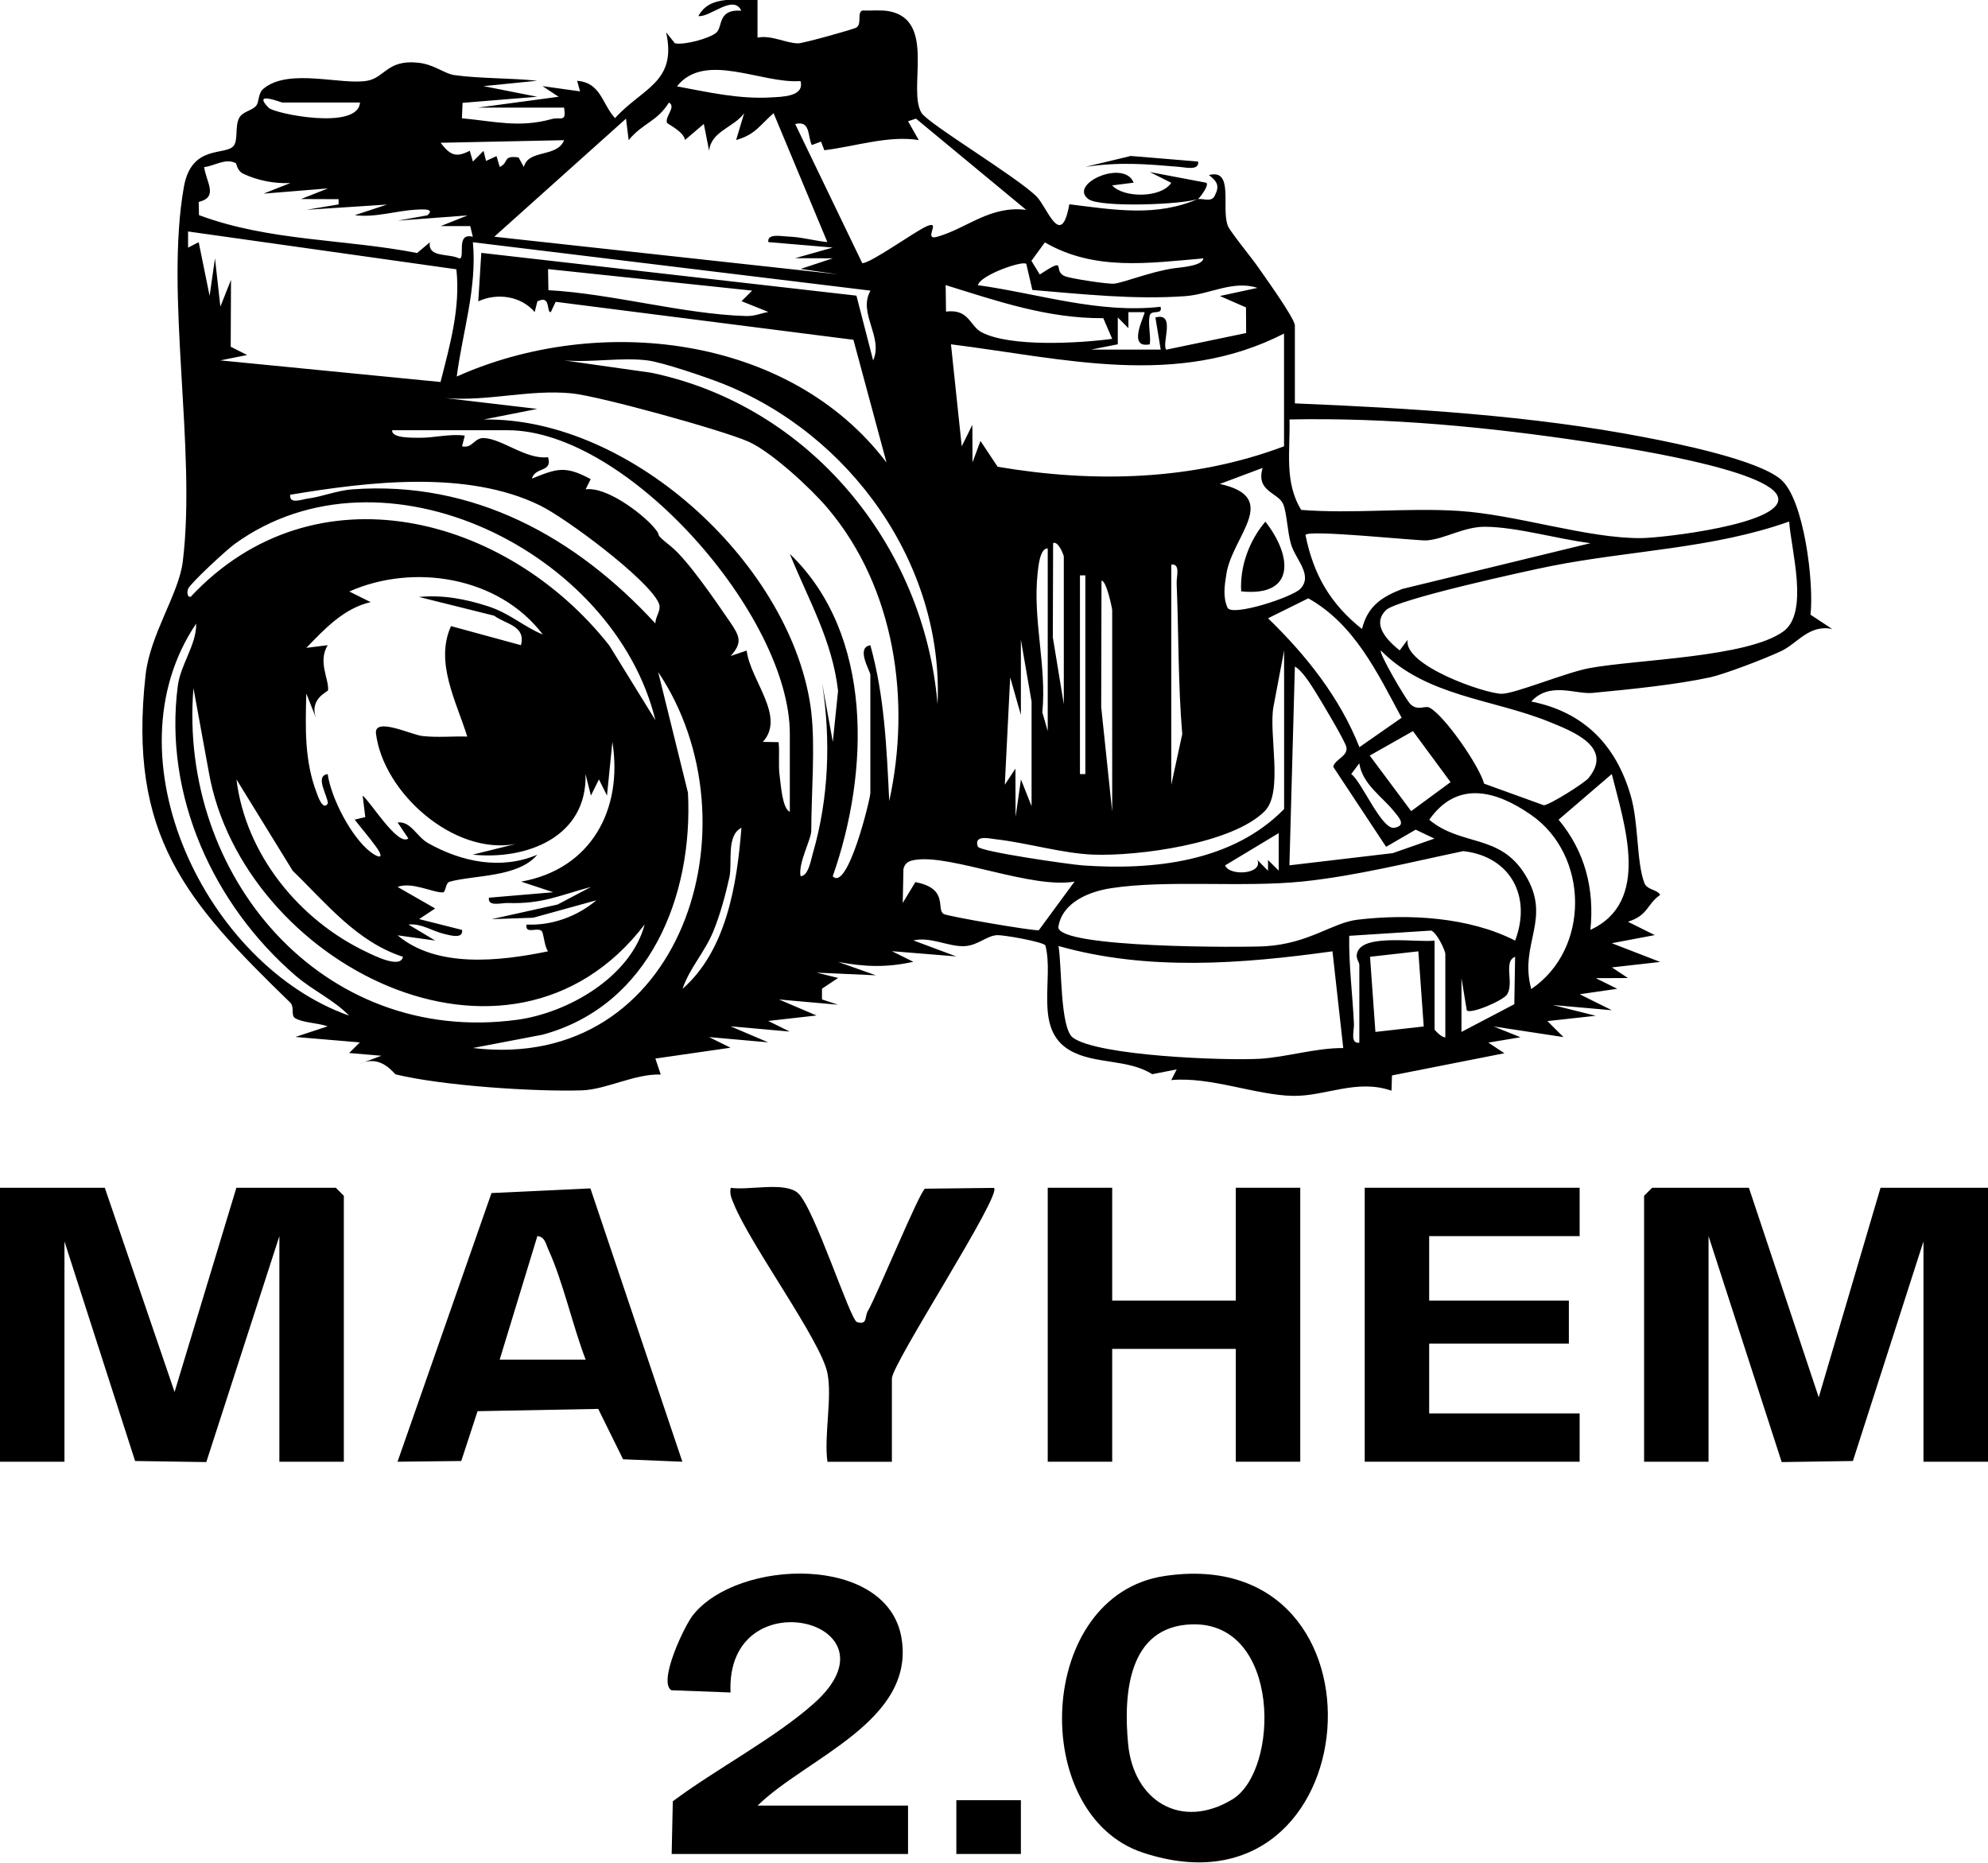
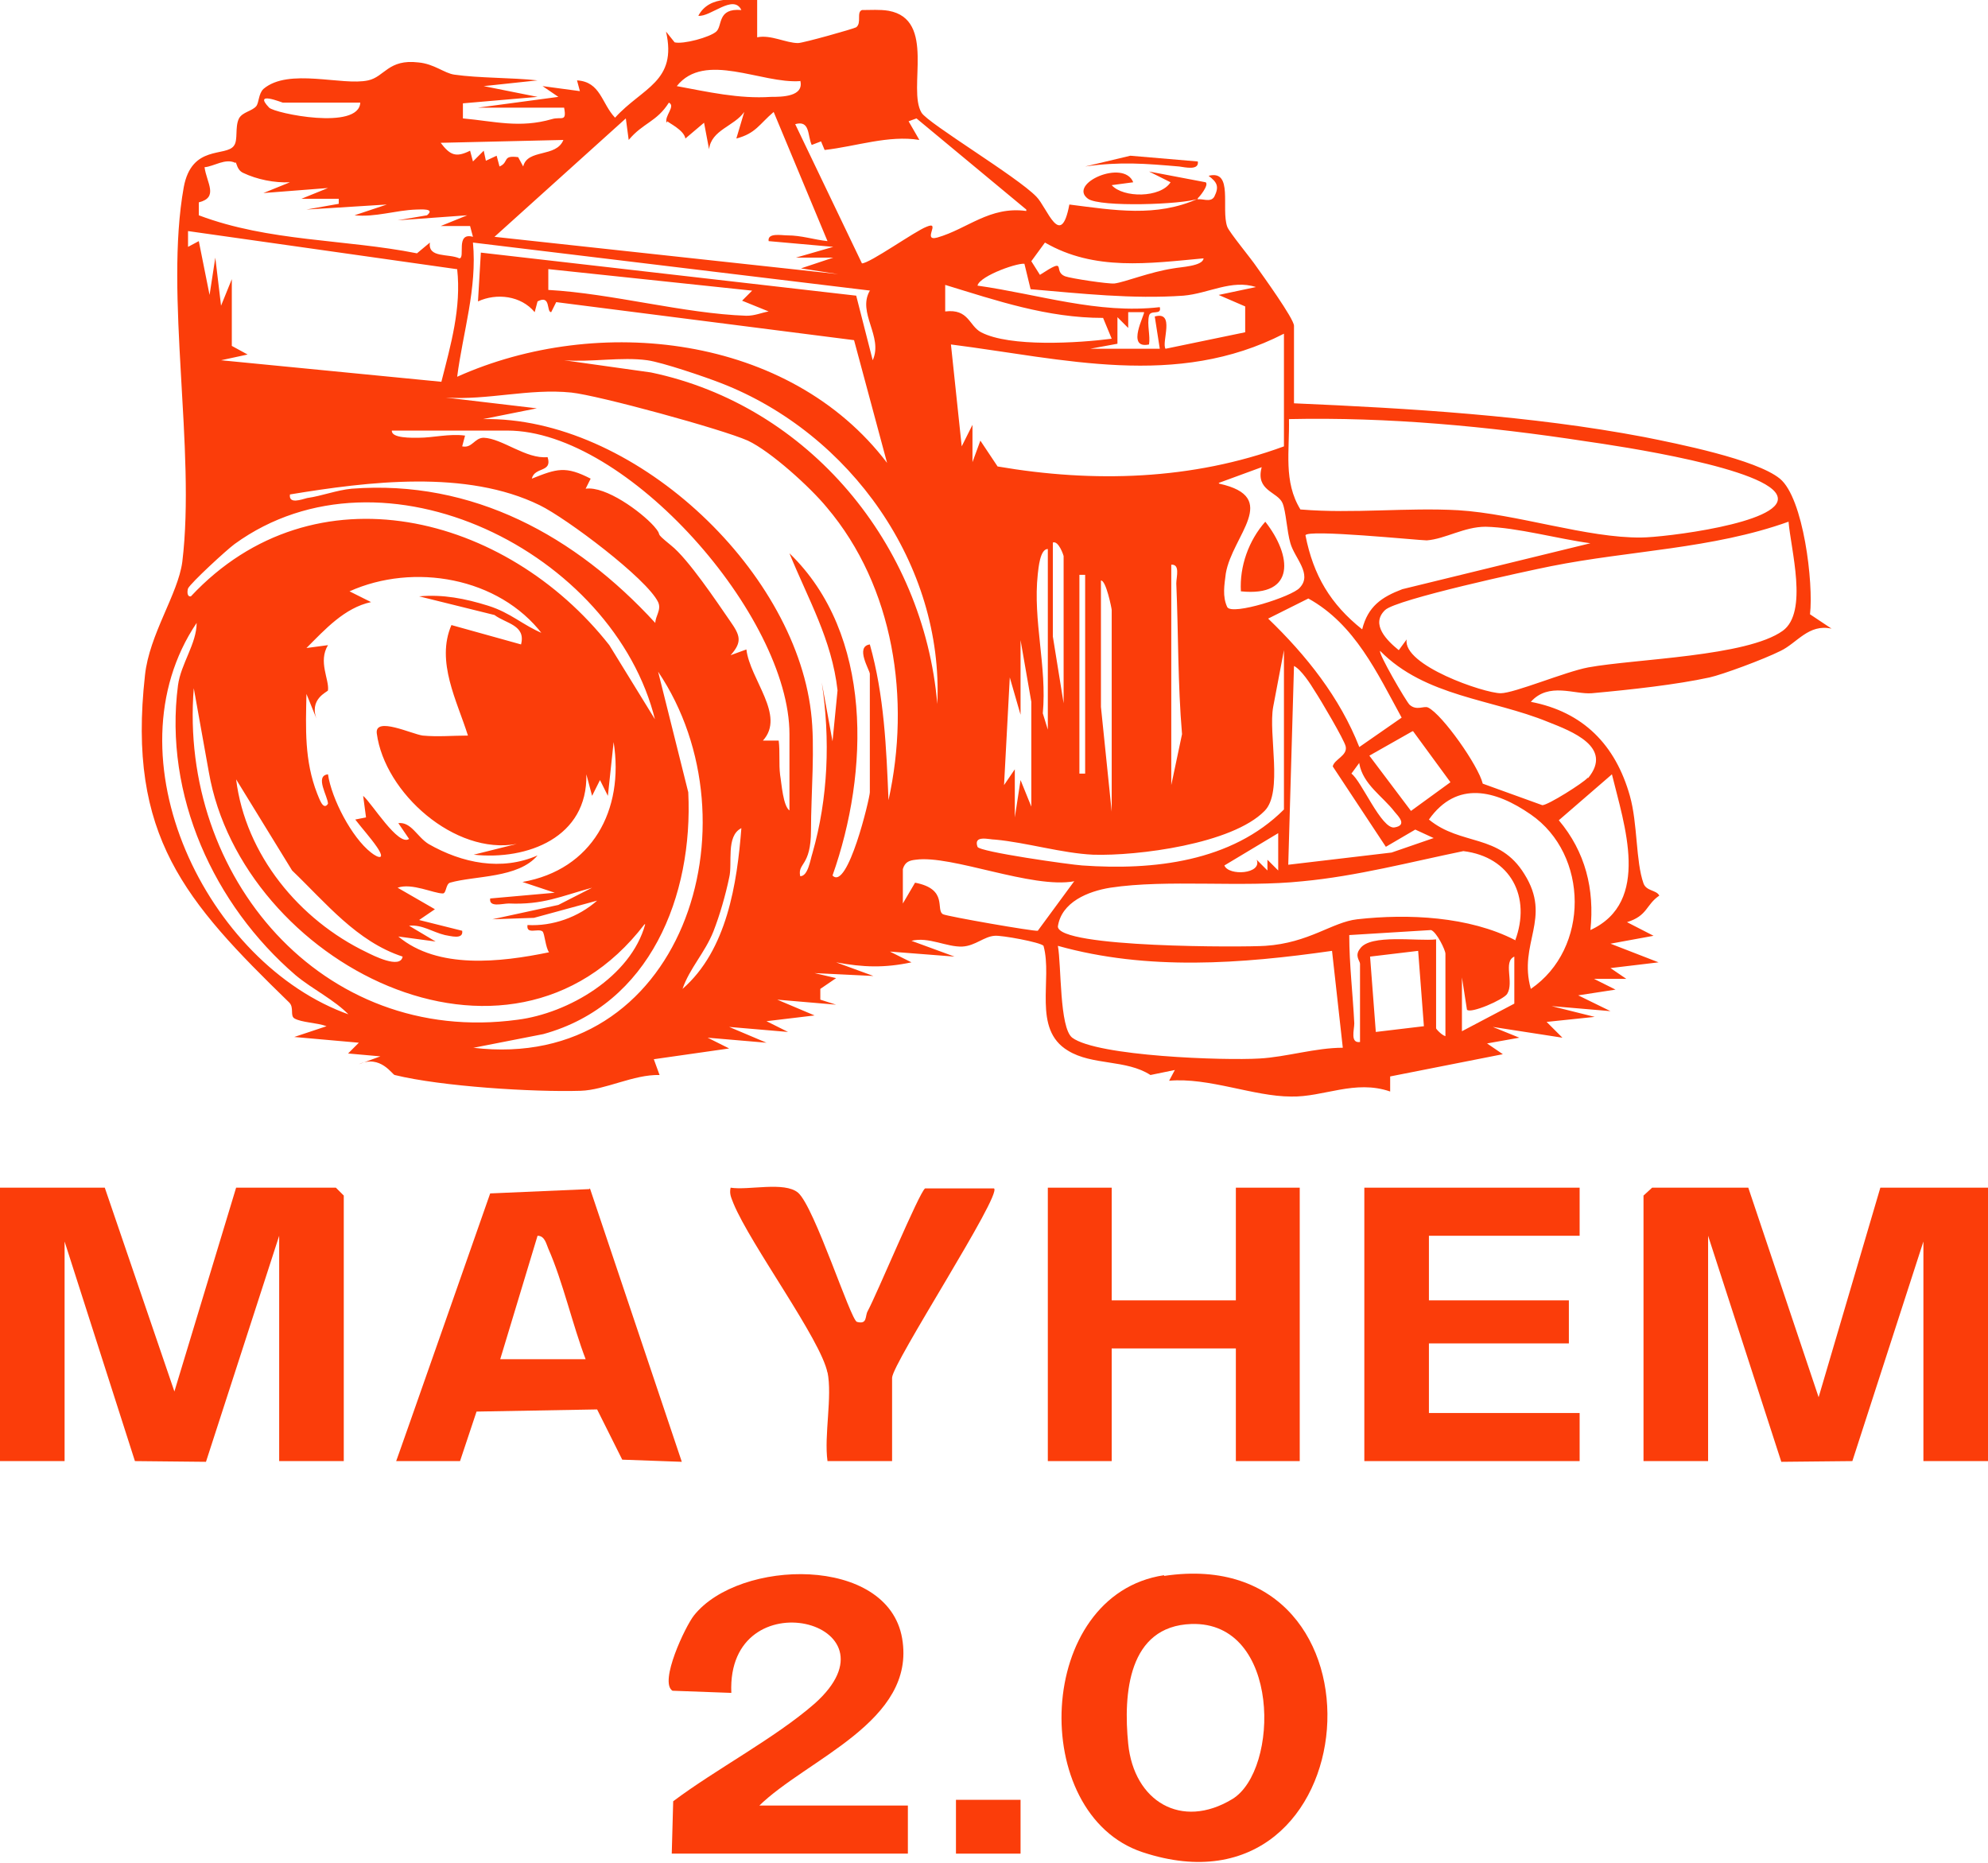
- <svg xmlns="http://www.w3.org/2000/svg" id="Layer_2" data-name="Layer 2" viewBox="0 0 276.95 259.47">
-   <g id="Layer_1-2" data-name="Layer 1">
-     <path d="M166.92,27.76c.46-.2,1.81.49,2.28-.44.73-1.39.42-2.01-.78-2.93,3.54-.94,1.66,4.62,2.64,7.09.32.79,3.27,4.4,4.13,5.63.69,1,5.2,7.24,5.2,8.24v10.85c16.05.67,32.98,1.67,48.79,4.73,4.52.87,15.57,3.1,18.87,5.83s4.68,14.6,4.17,18.88l3.02,1.99c-3.21-.66-4.82,1.99-7.06,3.06-2.44,1.16-8.1,3.28-9.91,3.67-4.65,1.01-10.92,1.66-16.42,2.18-2.35.22-5.98-1.62-8.52,1.2,7.28,1.45,11.78,6.02,13.84,13.09,1.14,3.91.79,9.14,1.89,12.15.38,1.05,1.8.91,2.22,1.7-1.9,1.33-1.62,2.82-4.49,3.74l3.74,1.86-5.99,1.13,6.74,2.61-6.73.76,2.24,1.48-4.48.02,2.99,1.48-5.23.76,4.48,2.23-8.23-.73,5.98,1.5-6.73.74,2.24,2.23-9.72-1.48,3.73,1.5-4.48.75,2.24,1.48-15.66,3.09-.07,2.13c-4.83-1.69-9.2.79-13.71.72-5.18-.09-11.51-2.71-16.97-2.2l.76-1.49-3.41.67c-3.42-2.18-8.1-1.33-11.52-3.35-5.04-2.98-2.13-9.92-3.37-14.6-.36-.5-5.87-1.48-6.76-1.42-1.46.1-2.66,1.45-4.53,1.53-2.2.1-4.69-1.35-7.1-.8l5.98,2.23-8.97-.73,2.99,1.48c-3.75.82-6.72.72-10.47.02l5.24,1.86-8.24-.37,2.99.74-2.25,1.5v1.49s2.24.74,2.24.74l-8.23-.73,5.23,2.23-6.73.76,2.99,1.48-8.23-.73,5.23,2.23-8.23-.73,2.99,1.48-10.47,1.51.75,2.23c-3.55-.15-7.61,2.09-10.97,2.2-6.62.21-19.44-.64-25.94-2.22-.28-.07-2-2.85-5.01-1.48l3-1.12-4.49-.38,1.49-1.48-8.97-.76,4.48-1.48c-1.31-.48-3.45-.48-4.53-1.14-.64-.39-.03-1.54-.7-2.19-14.5-14.07-22.62-23.25-20.13-45.62.63-5.68,4.62-11.26,5.18-15.78,1.93-15.62-2.52-37.22.16-52.24,1.08-6.04,5.93-4.24,6.97-5.76.58-.84.14-2.65.71-3.79.47-.95,1.76-1.01,2.38-1.73.43-.49.26-1.73.99-2.35,3.55-3.02,11.01-.44,14.59-1.16,2.35-.47,2.76-2.96,7.01-2.49,2.23.24,3.63,1.52,5.01,1.72,3.5.5,7.94.4,11.56.79l-7.48.75,7.48,1.48-10.4.85-.09,2.15c4.5.41,7.96,1.37,12.5.11,1.28-.35,2.08.55,1.73-1.6h-11.98l11.22-1.51-2.24-1.48,5.23.73-.41-1.47c3.32.25,3.45,3.2,5.28,5.2,3.82-4.23,8.66-4.96,7.12-11.96l1.22,1.53c1.25.29,4.86-.67,5.78-1.49s.13-3.29,3.47-3.05c-1.1-2.35-4.34.96-5.98.75,1.59-2.99,5.43-2.18,8.24-2.24v5.24c1.93-.39,3.97.79,5.67.8.68,0,7.78-1.97,8.12-2.21.8-.56.02-2.14.85-2.37,1.2.06,2.46-.11,3.65.1,6.67,1.2,2.57,10.88,4.55,14.16.91,1.51,13.27,8.9,16.04,11.66,1.47,1.47,3.41,7.49,4.56,1.08,6.3.78,12.15,1.79,17.95-.76-2.08.82-13.63,1.24-15.28.05-2.9-2.1,4.98-5.64,6.29-2.3l-2.99.38c1.57,1.76,6.8,1.8,8.23-.36l-2.99-1.5,7.87,1.49c.47.37-1.02,2.2-1.13,2.25ZM111.53,11.29c-5.39.43-13.32-4.19-17.22.74,4.3.81,8.7,1.81,13.13,1.54,1.48-.09,4.66-.09,4.08-2.27ZM50.15,14.28h-10.85c-.14,0-4.25-1.67-1.87.74.81.82,12.48,3.19,12.72-.74ZM92.93,17.13c-.37-.85,1.34-2.26.26-2.84-1.69,2.7-3.61,2.81-5.61,5.23l-.37-2.99-18.35,16.45,47.9,5.24-5.23-.75,4.48-1.48-5.23-.02,5.23-1.48-8.97-.76c-.2-1.24,1.82-.81,2.64-.78,2,.07,3.65.58,5.58.78l-7.49-17.96c-1.98,1.73-2.53,2.97-5.22,3.74l1.12-3.74c-1.43,2-4.61,2.49-4.88,5.24l-.74-3.74-2.62,2.23c-.17-1.16-2.43-2.22-2.5-2.38ZM142.96,29.24l-15.35-12.71-1.11.36,1.49,2.62c-4.28-.66-8.77.88-13.15,1.42l-.46-1.2-1.29.48c-.6-1.28-.16-3.47-2.31-2.93l9.34,19.38c1.11.08,7.38-4.46,9.01-5.15,2.11-.9-.67,2.09,1.47,1.47,4.18-1.21,7.33-4.37,12.37-3.74ZM78.59,19.53l-17.21.36c1.28,1.67,2.1,2.15,4.06,1.11l.44,1.51,1.48-1.49.35,1.4,1.46-.67.45,1.51c1.38-.65.31-1.62,2.62-1.33l.74,1.34c.6-2.52,4.6-1.25,5.61-3.74ZM32.77,22.7c-1.37-.7-2.96.45-4.33.58.31,2.17,2.03,4.16-.76,4.86l.04,1.83c9.76,3.65,20.27,3.31,30.39,5.28l1.77-1.49c-.29,2.19,2.59,1.5,4.12,2.25.89,0-.59-3.67,1.87-3.02l-.36-1.49h-4.11s3.74-1.49,3.74-1.49l-9.72.73,4.11-.74c1.21-1.02-.91-.82-1.52-.79-2.89.15-5.65,1.13-8.58.77l4.48-1.48-11.22.73,4.48-.75v-.73s-5.23-.02-5.23-.02l3.74-1.48-8.97.73,3.74-1.48c-2.21.11-4.56-.35-6.55-1.29-.92-.44-.92-1.44-1.09-1.53ZM63.58,37.52l-37.38-5.27v2.25s1.48-.76,1.48-.76l1.52,7.48.75-5.23.75,6.73,1.48-3.73-.04,9.32,2.29,1.15-3.74.75,30.68,3.01c1.31-5.14,2.79-10.31,2.21-15.69ZM121.26,40.49l-55.38-6.74c.59,6.4-1.44,12.45-2.25,18.71,19.6-8.79,46.31-5.92,59.87,11.98l-4.61-17.1-41.48-5.29-.68,1.44c-.66.08.08-2.49-1.87-1.5l-.37,1.49c-1.93-2.27-5.27-2.7-7.86-1.5l.42-6.75,52.26,5.96,2.33,9.03c1.46-3.29-2.17-6.59-.37-9.73ZM167.66,36c-7.61.65-15.17,1.79-22.1-2.23l-1.87,2.57,1.16,1.9c4.04-2.63,1.67-.52,3.5.24.81.34,6.1,1.14,6.88,1.04,1.48-.19,4.95-1.63,8.22-2.13.97-.15,4.06-.3,4.2-1.4ZM142.95,36.75c-.61-.44-6.37,1.58-6.72,2.98,8.47,1.18,16.82,3.99,25.45,3.01.32,1.23-1.3.34-1.51,1.22-.28,1.17.18,2.75.01,4.01-3.32.68-.53-4.33-.74-4.48h-2.24s0,2.23,0,2.23l-1.48-1.49v3.74s-3.75.74-3.75.74h9.73s-.74-4.48-.74-4.48c2.89-.77.85,3.57,1.5,4.49l11.14-2.32-.02-3.57-3.64-1.59,5.23-1.13c-3.38-1.11-6.65.91-10.07,1.15-7.08.51-14.26-.28-21.28-.86l-.85-3.65ZM104.79,40.49l-28.44-3,.05,2.94c8.84.48,18.81,3.34,27.5,3.6,1.23.04,2.01-.36,3.14-.57l-3.74-1.5,1.49-1.48ZM154.94,47.21l-1.24-2.88c-7.8.05-14.79-2.39-21.96-4.61l.05,3.69c3.23-.4,3.28,2,4.97,2.89,4.01,2.09,13.65,1.52,18.18.91ZM178.89,46.47c-14.97,7.66-30.68,3.47-46.41,1.5l1.5,14.21,1.48-2.99.02,5.23,1.11-2.99,2.39,3.6c13.37,2.27,27.15,1.95,39.9-2.85v-15.72ZM90.19,50.21c-3.59-.45-7.92.33-11.6,0l12.13,1.72c22.01,4.58,38.02,23.97,39.89,46.19.89-19.44-12.14-37.7-30.12-44.74-2.26-.88-8.17-2.9-10.3-3.17ZM113.02,99.24c.57,4.76,0,11.44,0,16.47,0,1.27-1.86,4.54-1.49,6.36,1.08.01,1.45-2.29,1.7-3.15,2.24-7.72,2.53-15.86,1.29-23.79l1.5,8.23.73-7.1c-.8-7.06-4.14-12.7-6.72-19.09,11.73,11.26,11.07,30.47,5.98,44.91,2.06,2.23,5.24-10.77,5.24-11.6v-16.47c0-.5-2.08-3.79,0-4.11,1.98,7.12,2.27,14.37,2.63,21.71,3.06-13.96.82-29.7-8.59-40.82-2.32-2.75-7.83-7.84-11.02-9.26-3.55-1.58-20.78-6.35-24.64-6.73-5.92-.57-11.59,1.14-17.5.67l12.72,1.5-7.48,1.48c20.69-.37,43.26,20.6,45.66,40.8ZM181.26,71.04c7.27.57,14.68-.32,21.95.14,8.08.51,17.97,3.87,25.47,3.79,2.96-.03,19.69-1.96,19.04-5.59-.71-3.98-22.54-7.19-26.66-7.82-13.66-2.06-27.61-3.4-41.42-3.12.12,4.39-.76,8.68,1.63,12.6ZM110.03,113.08v-10.85c0-16.44-22.61-42.29-39.3-42.29h-16.09c-.13,1.14,2.86,1.03,3.65,1.05,2.11.05,4.29-.59,6.46-.3l-.38,1.49c1.45.34,1.69-1.21,3.04-1.15,2.57.11,5.88,3.03,8.94,2.67.65,2.17-1.8,1.3-2.25,2.98,3.53-1.43,4.65-1.82,8.19.07l-.71,1.43c2.82-.42,7.69,3.21,9.46,5.23,1.5,1.7-.35.49,2.41,2.7,2.38,1.91,6.41,7.87,8.22,10.5,1.4,2.04,1.8,2.92.12,4.78l2.23-.75c.51,4.17,5.47,9.16,2.26,12.72l2.19.04c.16,1.58-.07,3.15.15,4.74.16,1.14.36,4.53,1.41,4.96ZM169.92,67.42c8.61,1.89,1.76,7.25.93,12.54-.25,1.58-.52,3.21.17,4.73.71,1.23,9.05-1.5,10.14-2.66,1.79-1.91-.67-4.07-1.3-6.19-.52-1.73-.58-4.42-1.11-5.63-.7-1.61-3.84-1.72-2.85-5.02l-5.98,2.24ZM91.31,86.89c-.05-1.06.95-1.86.42-2.96-1.6-3.33-12.84-11.72-16.5-13.51-10.16-4.98-23.91-3.31-34.8-1.49-.17,1.37,1.6.65,2.41.54,2.07-.27,4.1-1.13,6.21-1.29,16.93-1.26,31.18,6.64,42.27,18.7ZM91.31,100.36c-5.69-23.44-37.92-39.56-58.62-24.57-1.1.79-6.12,5.42-6.48,6.24-.15.33-.19,1.23.36,1.11,17.23-18.43,44.02-11.37,58.32,6.8l6.42,10.41ZM249.25,72.66c-10.55,3.77-22.12,4.02-33.1,6.19-3.48.69-21.49,4.64-23.05,6.14-2.11,2.04.28,4.33,1.89,5.63l1.11-1.49c-.64,3.57,10.79,7.52,13.1,7.53,1.85,0,8.96-2.97,12.2-3.57,6.62-1.23,22.06-1.47,27.06-5.13,3.6-2.63,1.05-11.39.79-15.3ZM221.55,75.67c-4.5-.55-10.18-2.24-14.62-2.28-2.99-.03-5.61,1.7-8.18,1.9-1.15.09-16.81-1.58-16.88-.74,1.13,5.57,3.46,9.56,7.87,13.09.77-3.15,2.71-4.47,5.63-5.59l26.18-6.37ZM148.2,98.11v-20.58c0-.12-.73-2.19-1.49-1.87l-.04,13.13,1.53,9.32ZM145.96,101.86v-25.45c-1.11-.06-1.32,2.68-1.41,3.46-.7,6.49,1.28,12.86.66,19.38l.75,2.61ZM163.17,78.65v30.69l1.53-7.07c-.59-6.99-.49-14-.78-21-.04-.92.57-2.78-.75-2.61ZM75.6,88.38c-6.08-8.02-17.95-9.96-26.94-5.97l2.98,1.48c-3.73.85-6.44,3.75-8.96,6.37l2.97-.37c-1.41,2.31.21,4.76.05,6.27-.03.25-2.85,1.24-1.55,4.2l-1.48-3.74c-.12,4.78-.28,9.34,1.46,13.88.16.43.85,2.5,1.54,1.45.06-.96-1.91-3.87-.02-4.1.49,3.39,3.3,8.8,5.98,10.86,1.01.77,2.1,1.13.75-.75-.92-1.28-2-2.52-2.97-3.77l1.48-.35-.37-3c1.19.98,4.91,7.11,6.37,5.98l-1.5-2.23c1.85-.21,2.61,1.94,4.24,2.87,4.69,2.65,10.2,3.76,15.22,1.62-2.68,3.19-8.74,2.81-12.2,3.76-.63.17-.51,1.47-.95,1.49-1.34.07-4.32-1.53-6.31-.76l5.23,3-2.23,1.48,5.98,1.51c.19,1.32-1.7.74-2.44.57-1.68-.38-3.2-1.51-5.03-1.32l3.73,2.23-5.24-.73c5.46,4.6,14.18,3.63,20.96,2.23-.54-.71-.59-2.58-.91-2.85-.63-.54-2.33.53-2.08-.88,3.49.17,7.05-1.12,9.72-3.38l-8.8,2.43-5.79.2,9.19-2.04,4.65-2.45c-4.44,1.18-6.77,2.4-11.61,2.24-.9-.03-2.79.56-2.61-.74l8.97-.76-4.48-1.48c9.73-1.73,14.22-10.03,12.71-19.47l-.75,7.48-1.12-2.25-1.12,2.25-.75-2.99c.25,8.75-8.17,12-15.72,11.22l5.98-1.48c-8.62,1.6-18.41-7.14-19.45-15.37-.3-2.38,4.91.14,6.43.32,2.08.24,4.2.02,6.28.08-1.49-4.85-4.55-10.32-2.26-15.39l9.75,2.66c.69-2.72-2.08-2.89-3.74-4.11l-10.47-2.61c3.33-.31,6.42.27,9.56,1.28s4.81,2.74,7.65,3.94ZM151.2,107.85v-27.69h-.75v27.69h.75ZM154.94,113.08v-28.07c0-.22-.8-4.16-1.49-4.11l-.04,17.62,1.53,14.56ZM189.38,104.1l5.88-4.1c-3.35-6.21-6.54-13.02-13-16.64l-5.61,2.78c5.28,5.11,9.99,11.02,12.73,17.95ZM48.65,141.52c-2.12-2.21-5.12-3.55-7.49-5.6-11.41-9.85-18.39-25.06-16.39-40.37.39-2.98,2.62-5.75,2.56-8.67-12.61,18.67,1.44,47.63,21.33,54.63ZM142.22,89.13v10.48l-1.49-5.24-.75,14.96,1.48-2.24.02,6.73.75-5.23,1.48,3.73v-14.58s-1.49-8.62-1.49-8.62ZM178.89,112.71v-22.08l-1.49,7.87c-.67,3.85,1.41,11.87-1.21,14.51-4.53,4.56-17.67,6.29-23.87,6.06-4.28-.16-9.29-1.66-13.58-2.14-.91-.1-3.11-.68-2.52,1.02.24.7,12.99,2.51,14.61,2.62,9.86.69,20.83-.47,28.06-7.85ZM221.32,108.38c3.5-4.33-2.27-6.5-5.56-7.84-7.81-3.16-17.05-3.49-23.39-9.91-.32.35,3.56,6.98,4.15,7.51,1.04.94,1.97.13,2.6.44,2.03,1,6.96,8.09,7.63,10.6l8.32,3.01c.83-.04,5.7-3.12,6.26-3.81ZM199.84,116.84l-2.62-1.25-4.12,2.39-7.37-11.15c.22-1.04,2.12-1.48,1.83-2.76-.19-.86-3.54-6.46-4.32-7.7-.63-1-1.85-2.98-2.85-3.5l-.76,27.69,14.4-1.7,5.81-2.03ZM65.87,146.01c29.22,3.52,39.96-31.3,25.82-52.38l4.15,16.81c.74,14.37-5.33,29.65-20.23,33.71l-9.73,1.86ZM89.81,128.8c-18.9,24.69-56.06,5.34-60.72-21.23l-2.14-11.7c-2.12,26.07,17.85,49.88,45.08,46.21,7.07-.95,15.83-5.96,17.78-13.28ZM196.84,101.86l-6.02,3.41,5.77,7.74,5.49-4.04-5.24-7.11ZM189.36,106.35l-1.12,1.49c1.45,1.03,4.23,7.78,5.99,7.49s.63-1.47.01-2.24c-1.64-2.08-4.4-3.76-4.88-6.73ZM221.56,129.55c8.48-3.9,4.72-14.72,2.98-21.71l-7.41,6.36c3.69,4.44,5.01,9.64,4.43,15.35ZM56.13,133.3c-6.43-2.08-10.7-7.48-15.35-11.98l-7.84-12.73c1.29,10.48,8.77,19.64,18.2,24.08.82.39,4.7,2.37,4.99.63ZM213.33,137.79c8.2-5.55,8.08-18.65-.06-24.28-4.94-3.42-10.29-4.8-14.16.7,4.49,3.74,9.79,1.91,13.33,7.61,3.86,6.22-.87,9.6.88,15.97ZM95.07,137.78c6.16-5.38,7.61-14.66,8.22-22.45-2.16,1.08-1.23,4.87-1.68,6.91-.53,2.41-1.3,5.23-2.23,7.5-1.25,3.02-3.29,5.08-4.3,8.04ZM178.14,121.31v-5.24s-7.47,4.5-7.47,4.5c.61,1.54,5.32,1.23,4.5-.75l1.48,1.49v-1.49s1.5,1.49,1.5,1.49ZM211.07,131.05c2.34-6.12-.62-11.73-7.22-12.47-7.27,1.52-14.95,3.46-22.35,4.23-8.46.87-18.95-.27-26.75.94-3.05.47-6.8,1.99-7.31,5.41-.06,2.97,26.11,2.85,28.87,2.67,6.06-.38,9.31-3.27,12.77-3.69,7.12-.85,15.55-.39,22,2.91ZM149.7,122.82c-5.9,1.06-17.07-3.74-22.06-3.04-.88.12-1.53.32-1.78,1.27l-.1,4.75,1.76-2.9c4.73.89,2.84,3.8,3.95,4.44.58.34,12.59,2.4,13.25,2.26l4.98-6.78ZM201.35,144.52v-11.6c0-.49-1.17-2.97-1.97-3.27l-11.42.73c-.07,4.11.47,8.16.66,12.28.04.92-.57,2.78.75,2.61v-10.85c0-.45-.76-1.08-.09-2.11,1.38-2.11,8.12-.99,10.57-1.26v12.35c0,.13,1.01,1.18,1.5,1.12ZM185.63,132.54c-12.62,1.75-25.74,2.78-38.17-.74.48,2.69.2,11.45,2.01,12.77,3.49,2.56,21.23,3.22,26.05,2.94,3.69-.22,7.83-1.53,11.61-1.49l-1.5-13.47ZM197.6,132.54l-6.74.76.75,10.47,6.73-.76-.75-10.47ZM210.96,139.91l.11-6.61c-1.68.66-.11,3.61-1.11,5.24-.51.84-5.07,2.8-5.62,2.23l-.74-4.48v7.48s7.36-3.86,7.36-3.86Z" />
-     <polygon points="14.6 165.48 24.32 193.93 32.93 165.48 46.78 165.48 47.9 166.6 47.9 203.65 38.92 203.65 38.92 172.22 28.74 203.7 18.82 203.55 8.98 172.96 8.98 203.65 0 203.65 0 165.48 14.6 165.48" />
-     <polygon points="243.64 165.48 253.37 194.68 261.98 165.48 276.95 165.48 276.95 203.65 267.96 203.65 267.96 172.96 258.13 203.55 248.21 203.7 238.02 172.22 238.02 203.65 229.04 203.65 229.04 166.6 230.16 165.48 243.64 165.48" />
-     <polygon points="154.94 165.48 154.94 181.2 172.16 181.2 172.16 165.48 181.14 165.48 181.14 203.65 172.16 203.65 172.16 187.93 154.94 187.93 154.94 203.65 145.96 203.65 145.96 165.48 154.94 165.48" />
-     <path d="M162.25,219.57c32.76-4.89,28.68,49.01-3.02,38.55-16-5.28-14.96-35.87,3.02-38.55ZM166,226.31c-8.84.29-9.51,9.69-8.84,16.67.76,7.96,7.41,12.01,14.51,7.72,6.63-4,6.81-24.8-5.67-24.39Z" />
-     <path d="M82.25,165.57l12.81,38.08-8.26-.34-3.46-7.02-16.81.32-2.27,6.94-8.88.1,13.09-37.43,13.77-.65ZM81.59,189.43c-1.82-4.73-3.15-10.88-5.21-15.37-.34-.74-.46-1.76-1.52-1.84l-5.25,17.21h11.98Z" />
-     <polygon points="220.06 165.48 220.06 172.22 199.1 172.22 199.1 181.2 218.56 181.2 218.56 187.19 199.1 187.19 199.1 196.92 220.06 196.92 220.06 203.65 190.12 203.65 190.12 165.48 220.06 165.48" />
-     <path d="M105.54,251.56h20.96v6.74h-32.93l.16-7.34c5.97-4.47,14.2-8.77,19.66-13.64,12.82-11.4-12.32-17.72-11.62-1.52l-8.24-.31c-1.9-1.16,1.82-9,3.03-10.5,6.32-7.87,27.02-8.45,29.02,3.17s-13.27,16.76-20.04,23.4Z" />
-     <path d="M115.27,191.3c-.93-4.56-10.74-17.84-13.06-23.61-.31-.77-.59-1.33-.41-2.2,2.54.38,7.53-.89,9.36.73,2.27,2.02,7.28,17.7,8.23,17.98,1.48.44,1.06-.75,1.48-1.48,1.35-2.35,7.19-16.61,7.99-17.11l9.61-.11c1.21.89-14.22,24.49-14.22,26.56v11.6h-8.98c-.5-3.65.69-8.96,0-12.35Z" />
-     <rect x="133.23" y="250.81" width="8.99" height="7.49" />
-     <path d="M166.91,22.52c.19,1.28-1.78.8-2.6.73-4.7-.39-8.24-.72-13.11,0l6.32-1.52,9.39.78Z" />
-     <path d="M172.91,82.39c-.2-3.46,1.12-7.08,3.37-9.71,3.7,4.7,4.31,10.5-3.37,9.71Z" />
+ <svg xmlns="http://www.w3.org/2000/svg" id="Layer_2" version="1.1" viewBox="0 0 277 259.5">
+   <defs>
+     <style>
+       .st0 {
+         fill: #fb3d0a;
+       }
+     </style>
+   </defs>
+   <g id="Layer_1-2">
+     <path class="st0" d="M166.9,27.8c.5-.2,1.8.5,2.3-.4.7-1.4.4-2-.8-2.9,3.5-.9,1.7,4.6,2.6,7.1.3.8,3.3,4.4,4.1,5.6.7,1,5.2,7.2,5.2,8.2v10.8c16.1.7,33,1.7,48.8,4.7,4.5.9,15.6,3.1,18.9,5.8s4.7,14.6,4.2,18.9l3,2c-3.2-.7-4.8,2-7.1,3.1-2.4,1.2-8.1,3.3-9.9,3.7-4.6,1-10.9,1.7-16.4,2.2-2.4.2-6-1.6-8.5,1.2,7.3,1.4,11.8,6,13.8,13.1,1.1,3.9.8,9.1,1.9,12.2.4,1.1,1.8.9,2.2,1.7-1.9,1.3-1.6,2.8-4.5,3.7l3.7,1.9-6,1.1,6.7,2.6-6.7.8,2.2,1.5h-4.5s3,1.5,3,1.5l-5.2.8,4.5,2.2-8.2-.7,6,1.5-6.7.7,2.2,2.2-9.7-1.5,3.7,1.5-4.5.8,2.2,1.5-15.7,3.1v2.1c-4.9-1.7-9.3.8-13.8.7-5.2,0-11.5-2.7-17-2.2l.8-1.5-3.4.7c-3.4-2.2-8.1-1.3-11.5-3.4-5-3-2.1-9.9-3.4-14.6-.4-.5-5.9-1.5-6.8-1.4-1.5.1-2.7,1.4-4.5,1.5-2.2.1-4.7-1.4-7.1-.8l6,2.2-9-.7,3,1.5c-3.8.8-6.7.7-10.5,0l5.2,1.9-8.2-.4,3,.7-2.2,1.5v1.5l2.2.7-8.2-.7,5.2,2.2-6.7.8,3,1.5-8.2-.7,5.2,2.2-8.2-.7,3,1.5-10.5,1.5.8,2.2c-3.6-.1-7.6,2.1-11,2.2-6.6.2-19.4-.6-25.9-2.2-.3,0-2-2.9-5-1.5l3-1.1-4.5-.4,1.5-1.5-9-.8,4.5-1.5c-1.3-.5-3.5-.5-4.5-1.1-.6-.4,0-1.5-.7-2.2-14.5-14.1-22.6-23.2-20.1-45.6.6-5.7,4.6-11.3,5.2-15.8,1.9-15.6-2.5-37.2.2-52.2,1.1-6,5.9-4.2,7-5.8.6-.8.1-2.6.7-3.8.5-.9,1.8-1,2.4-1.7.4-.5.3-1.7,1-2.4,3.5-3,11-.4,14.6-1.2,2.3-.5,2.8-3,7-2.5,2.2.2,3.6,1.5,5,1.7,3.5.5,7.9.4,11.6.8l-7.5.8,7.5,1.5-10.4.9v2.1c4.4.4,7.9,1.4,12.4.1,1.3-.4,2.1.5,1.7-1.6h-12l11.2-1.5-2.2-1.5,5.2.7-.4-1.5c3.3.2,3.4,3.2,5.3,5.2,3.8-4.2,8.7-5,7.1-12l1.2,1.5c1.2.3,4.9-.7,5.8-1.5s.1-3.3,3.5-3c-1.1-2.3-4.3,1-6,.8C98.9-.8,102.7,0,105.5,0v5.2c1.9-.4,4,.8,5.7.8.7,0,7.8-2,8.1-2.2.8-.6,0-2.1.8-2.4,1.2,0,2.5-.1,3.7.1,6.7,1.2,2.6,10.9,4.6,14.2.9,1.5,13.3,8.9,16,11.7,1.5,1.5,3.4,7.5,4.6,1.1,6.3.8,12.1,1.8,17.9-.8-2.1.8-13.6,1.2-15.3,0-2.9-2.1,5-5.6,6.3-2.3l-3,.4c1.6,1.8,6.8,1.8,8.2-.4l-3-1.5,7.9,1.5c.5.4-1,2.2-1.1,2.2h0ZM111.5,11.3c-5.4.4-13.3-4.2-17.2.7,4.3.8,8.7,1.8,13.1,1.5,1.5,0,4.7,0,4.1-2.3h0ZM50.2,14.3h-10.8c-.1,0-4.2-1.7-1.9.7.8.8,12.5,3.2,12.7-.7ZM92.9,17.1c-.4-.9,1.3-2.3.3-2.8-1.7,2.7-3.6,2.8-5.6,5.2l-.4-3-18.3,16.5,47.9,5.2-5.2-.8,4.5-1.5h-5.2s5.2-1.5,5.2-1.5l-9-.8c-.2-1.2,1.8-.8,2.6-.8,2,0,3.7.6,5.6.8l-7.5-18c-2,1.7-2.5,3-5.2,3.7l1.1-3.7c-1.4,2-4.6,2.5-4.9,5.2l-.7-3.7-2.6,2.2c-.2-1.2-2.4-2.2-2.5-2.4h0ZM143,29.2l-15.3-12.7-1.1.4,1.5,2.6c-4.3-.7-8.8.9-13.2,1.4l-.5-1.2-1.3.5c-.6-1.3-.2-3.5-2.3-2.9l9.3,19.4c1.1,0,7.4-4.5,9-5.1,2.1-.9-.7,2.1,1.5,1.5,4.2-1.2,7.3-4.4,12.4-3.7h0ZM78.6,19.5l-17.2.4c1.3,1.7,2.1,2.1,4.1,1.1l.4,1.5,1.5-1.5.3,1.4,1.5-.7.4,1.5c1.4-.6.3-1.6,2.6-1.3l.7,1.3c.6-2.5,4.6-1.2,5.6-3.7ZM32.8,22.7c-1.4-.7-3,.5-4.3.6.3,2.2,2,4.2-.8,4.9v1.8c9.8,3.7,20.3,3.3,30.4,5.3l1.8-1.5c-.3,2.2,2.6,1.5,4.1,2.2.9,0-.6-3.7,1.9-3l-.4-1.5h-4.1l3.7-1.5-9.7.7,4.1-.7c1.2-1-.9-.8-1.5-.8-2.9.1-5.7,1.1-8.6.8l4.5-1.5-11.2.7,4.5-.8v-.7h-5.2s3.7-1.5,3.7-1.5l-9,.7,3.7-1.5c-2.2.1-4.6-.4-6.5-1.3-.9-.4-.9-1.4-1.1-1.5h0ZM63.6,37.5l-37.4-5.3v2.2l1.5-.8,1.5,7.5.8-5.2.8,6.7,1.5-3.7v9.3s2.2,1.2,2.2,1.2l-3.7.8,30.7,3c1.3-5.1,2.8-10.3,2.2-15.7h0ZM121.3,40.5l-55.4-6.7c.6,6.4-1.4,12.5-2.2,18.7,19.6-8.8,46.3-5.9,59.9,12l-4.6-17.1-41.5-5.3-.7,1.4c-.7,0,0-2.5-1.9-1.5l-.4,1.5c-1.9-2.3-5.3-2.7-7.9-1.5l.4-6.8,52.3,6,2.3,9c1.5-3.3-2.2-6.6-.4-9.7h0ZM167.7,36c-7.6.7-15.2,1.8-22.1-2.2l-1.9,2.6,1.2,1.9c4-2.6,1.7-.5,3.5.2.8.3,6.1,1.1,6.9,1,1.5-.2,4.9-1.6,8.2-2.1,1-.2,4.1-.3,4.2-1.4h0ZM142.9,36.8c-.6-.4-6.4,1.6-6.7,3,8.5,1.2,16.8,4,25.4,3,.3,1.2-1.3.3-1.5,1.2-.3,1.2.2,2.8,0,4-3.3.7-.5-4.3-.7-4.5h-2.2v2.2l-1.5-1.5v3.7l-3.8.7h9.7l-.7-4.5c2.9-.8.9,3.6,1.5,4.5l11.1-2.3v-3.6s-3.7-1.6-3.7-1.6l5.2-1.1c-3.4-1.1-6.6.9-10.1,1.2-7.1.5-14.3-.3-21.3-.9l-.9-3.7h0ZM104.8,40.5l-28.4-3v2.9c8.9.5,18.9,3.3,27.6,3.6,1.2,0,2-.4,3.1-.6l-3.7-1.5,1.5-1.5h0ZM154.9,47.2l-1.2-2.9c-7.8,0-14.8-2.4-22-4.6v3.7c3.3-.4,3.3,2,5,2.9,4,2.1,13.6,1.5,18.2.9ZM178.9,46.5c-15,7.7-30.7,3.5-46.4,1.5l1.5,14.2,1.5-3v5.2s1.1-3,1.1-3l2.4,3.6c13.4,2.3,27.1,1.9,39.9-2.8v-15.7h0ZM90.2,50.2c-3.6-.5-7.9.3-11.6,0l12.1,1.7c22,4.6,38,24,39.9,46.2.9-19.4-12.1-37.7-30.1-44.7-2.3-.9-8.2-2.9-10.3-3.2ZM113,99.2c.6,4.8,0,11.4,0,16.5s-1.9,4.5-1.5,6.4c1.1,0,1.4-2.3,1.7-3.2,2.2-7.7,2.5-15.9,1.3-23.8l1.5,8.2.7-7.1c-.8-7.1-4.1-12.7-6.7-19.1,11.7,11.3,11.1,30.5,6,44.9,2.1,2.2,5.2-10.8,5.2-11.6v-16.5c0-.5-2.1-3.8,0-4.1,2,7.1,2.3,14.4,2.6,21.7,3.1-14,.8-29.7-8.6-40.8-2.3-2.8-7.8-7.8-11-9.3-3.6-1.6-20.8-6.3-24.6-6.7-5.9-.6-11.6,1.1-17.5.7l12.7,1.5-7.5,1.5c20.7-.4,43.3,20.6,45.7,40.8h0ZM181.3,71c7.3.6,14.7-.3,21.9.1,8.1.5,18,3.9,25.5,3.8,3,0,19.7-2,19-5.6-.7-4-22.5-7.2-26.7-7.8-13.7-2.1-27.6-3.4-41.4-3.1.1,4.4-.8,8.7,1.6,12.6h0ZM110,113.1v-10.8c0-16.4-22.6-42.3-39.3-42.3h-16.1c-.1,1.1,2.9,1,3.7,1,2.1,0,4.3-.6,6.5-.3l-.4,1.5c1.4.3,1.7-1.2,3-1.2,2.6.1,5.9,3,8.9,2.7.7,2.2-1.8,1.3-2.2,3,3.5-1.4,4.7-1.8,8.2,0l-.7,1.4c2.8-.4,7.7,3.2,9.5,5.2,1.5,1.7-.3.5,2.4,2.7,2.4,1.9,6.4,7.9,8.2,10.5,1.4,2,1.8,2.9.1,4.8l2.2-.8c.5,4.2,5.5,9.2,2.3,12.7h2.2c.2,1.6,0,3.2.2,4.8.2,1.1.4,4.5,1.4,5h0ZM169.9,67.4c8.6,1.9,1.8,7.2.9,12.5-.2,1.6-.5,3.2.2,4.7.7,1.2,9.1-1.5,10.1-2.7,1.8-1.9-.7-4.1-1.3-6.2-.5-1.7-.6-4.4-1.1-5.6-.7-1.6-3.8-1.7-2.9-5l-6,2.2h0ZM91.3,86.9c0-1.1.9-1.9.4-3-1.6-3.3-12.8-11.7-16.5-13.5-10.2-5-23.9-3.3-34.8-1.5-.2,1.4,1.6.7,2.4.5,2.1-.3,4.1-1.1,6.2-1.3,16.9-1.3,31.2,6.6,42.3,18.7h0ZM91.3,100.4c-5.7-23.4-37.9-39.6-58.6-24.6-1.1.8-6.1,5.4-6.5,6.2-.1.3-.2,1.2.4,1.1,17.2-18.4,44-11.4,58.3,6.8l6.4,10.4h0ZM249.2,72.7c-10.6,3.8-22.1,4-33.1,6.2-3.5.7-21.5,4.6-23.1,6.1-2.1,2,.3,4.3,1.9,5.6l1.1-1.5c-.6,3.6,10.8,7.5,13.1,7.5,1.9,0,9-3,12.2-3.6,6.6-1.2,22.1-1.5,27.1-5.1,3.6-2.6,1.1-11.4.8-15.3h0ZM221.6,75.7c-4.5-.6-10.2-2.2-14.6-2.3-3,0-5.6,1.7-8.2,1.9-1.1,0-16.8-1.6-16.9-.7,1.1,5.6,3.5,9.6,7.9,13.1.8-3.2,2.7-4.5,5.6-5.6l26.2-6.4h0ZM148.2,98.1v-20.6c0-.1-.7-2.2-1.5-1.9v13.1s1.5,9.3,1.5,9.3ZM146,101.9v-25.4c-1.1,0-1.3,2.7-1.4,3.5-.7,6.5,1.3,12.9.7,19.4l.8,2.6ZM163.2,78.7v30.7l1.5-7.1c-.6-7-.5-14-.8-21,0-.9.6-2.8-.8-2.6h0ZM75.6,88.4c-6.1-8-18-10-26.9-6l3,1.5c-3.7.8-6.4,3.8-9,6.4l3-.4c-1.4,2.3.2,4.8,0,6.3,0,.2-2.8,1.2-1.5,4.2l-1.5-3.7c-.1,4.8-.3,9.3,1.5,13.9.2.4.8,2.5,1.5,1.4,0-1-1.9-3.9,0-4.1.5,3.4,3.3,8.8,6,10.9,1,.8,2.1,1.1.8-.8-.9-1.3-2-2.5-3-3.8l1.5-.3-.4-3c1.2,1,4.9,7.1,6.4,6l-1.5-2.2c1.8-.2,2.6,1.9,4.2,2.9,4.7,2.7,10.2,3.8,15.2,1.6-2.7,3.2-8.7,2.8-12.2,3.8-.6.2-.5,1.5-1,1.5-1.3,0-4.3-1.5-6.3-.8l5.2,3-2.2,1.5,6,1.5c.2,1.3-1.7.7-2.4.6-1.7-.4-3.2-1.5-5-1.3l3.7,2.2-5.2-.7c5.5,4.6,14.2,3.6,21,2.2-.5-.7-.6-2.6-.9-2.9-.6-.5-2.3.5-2.1-.9,3.5.2,7.1-1.1,9.7-3.4l-8.8,2.4-5.8.2,9.2-2,4.7-2.4c-4.4,1.2-6.8,2.4-11.6,2.2-.9,0-2.8.6-2.6-.7l9-.8-4.5-1.5c9.7-1.7,14.2-10,12.7-19.5l-.8,7.5-1.1-2.2-1.1,2.2-.8-3c.2,8.8-8.2,12-15.7,11.2l6-1.5c-8.6,1.6-18.4-7.1-19.5-15.4-.3-2.4,4.9.1,6.4.3,2.1.2,4.2,0,6.3,0-1.5-4.8-4.5-10.3-2.3-15.4l9.7,2.7c.7-2.7-2.1-2.9-3.7-4.1l-10.5-2.6c3.3-.3,6.4.3,9.6,1.3s4.8,2.7,7.7,3.9h0ZM151.2,107.8v-27.7h-.8v27.7h.8ZM154.9,113.1v-28.1c0-.2-.8-4.2-1.5-4.1v17.6s1.5,14.6,1.5,14.6ZM189.4,104.1l5.9-4.1c-3.4-6.2-6.5-13-13-16.6l-5.6,2.8c5.3,5.1,10,11,12.7,17.9h0ZM48.7,141.5c-2.1-2.2-5.1-3.6-7.5-5.6-11.4-9.8-18.4-25.1-16.4-40.4.4-3,2.6-5.8,2.6-8.7-12.6,18.7,1.4,47.6,21.3,54.6h0ZM142.2,89.1v10.5l-1.5-5.2-.8,15,1.5-2.2v6.7s.8-5.2.8-5.2l1.5,3.7v-14.6l-1.5-8.6h0ZM178.9,112.7v-22.1l-1.5,7.9c-.7,3.8,1.4,11.9-1.2,14.5-4.5,4.6-17.7,6.3-23.9,6.1-4.3-.2-9.3-1.7-13.6-2.1-.9,0-3.1-.7-2.5,1,.2.7,13,2.5,14.6,2.6,9.9.7,20.8-.5,28.1-7.8h0ZM221.3,108.4c3.5-4.3-2.3-6.5-5.6-7.8-7.8-3.2-17.1-3.5-23.4-9.9-.3.3,3.6,7,4.1,7.5,1,.9,2,.1,2.6.4,2,1,7,8.1,7.6,10.6l8.3,3c.8,0,5.7-3.1,6.3-3.8h0ZM199.8,116.8l-2.6-1.2-4.1,2.4-7.4-11.2c.2-1,2.1-1.5,1.8-2.8-.2-.9-3.5-6.5-4.3-7.7-.6-1-1.9-3-2.9-3.5l-.8,27.7,14.4-1.7,5.8-2h0ZM65.9,146c29.2,3.5,40-31.3,25.8-52.4l4.2,16.8c.7,14.4-5.3,29.6-20.2,33.7l-9.7,1.9h0ZM89.8,128.8c-18.9,24.7-56.1,5.3-60.7-21.2l-2.1-11.7c-2.1,26.1,17.8,49.9,45.1,46.2,7.1-.9,15.8-6,17.8-13.3h0ZM196.8,101.9l-6,3.4,5.8,7.7,5.5-4-5.2-7.1ZM189.4,106.3l-1.1,1.5c1.4,1,4.2,7.8,6,7.5s.6-1.5,0-2.2c-1.6-2.1-4.4-3.8-4.9-6.7h0ZM221.6,129.6c8.5-3.9,4.7-14.7,3-21.7l-7.4,6.4c3.7,4.4,5,9.6,4.4,15.3h0ZM56.1,133.3c-6.4-2.1-10.7-7.5-15.4-12l-7.8-12.7c1.3,10.5,8.8,19.6,18.2,24.1.8.4,4.7,2.4,5,.6h0ZM213.3,137.8c8.2-5.6,8.1-18.7,0-24.3-4.9-3.4-10.3-4.8-14.2.7,4.5,3.7,9.8,1.9,13.3,7.6,3.9,6.2-.9,9.6.9,16h0ZM95.1,137.8c6.2-5.4,7.6-14.7,8.2-22.4-2.2,1.1-1.2,4.9-1.7,6.9-.5,2.4-1.3,5.2-2.2,7.5-1.2,3-3.3,5.1-4.3,8h0ZM178.1,121.3v-5.2l-7.5,4.5c.6,1.5,5.3,1.2,4.5-.8l1.5,1.5v-1.5l1.5,1.5h0ZM211.1,131.1c2.3-6.1-.6-11.7-7.2-12.5-7.3,1.5-14.9,3.5-22.4,4.2-8.5.9-18.9-.3-26.8.9-3.1.5-6.8,2-7.3,5.4,0,3,26.1,2.9,28.9,2.7,6.1-.4,9.3-3.3,12.8-3.7,7.1-.8,15.6-.4,22,2.9h0ZM149.7,122.8c-5.9,1.1-17.1-3.7-22.1-3-.9.1-1.5.3-1.8,1.3v4.8c0,0,1.7-2.9,1.7-2.9,4.7.9,2.8,3.8,3.9,4.4.6.3,12.6,2.4,13.2,2.3,0,0,5-6.8,5-6.8ZM201.4,144.5v-11.6c0-.5-1.2-3-2-3.3l-11.4.7c0,4.1.5,8.2.7,12.3,0,.9-.6,2.8.8,2.6v-10.9c0-.4-.8-1.1,0-2.1,1.4-2.1,8.1-1,10.6-1.3v12.4c0,.1,1,1.2,1.5,1.1h0ZM185.6,132.5c-12.6,1.8-25.7,2.8-38.2-.7.5,2.7.2,11.4,2,12.8,3.5,2.6,21.2,3.2,26.1,2.9,3.7-.2,7.8-1.5,11.6-1.5l-1.5-13.5h0ZM197.6,132.5l-6.7.8.8,10.5,6.7-.8-.8-10.5h0ZM211,139.9v-6.6c-1.6.7,0,3.6-1,5.2-.5.8-5.1,2.8-5.6,2.2l-.7-4.5v7.5l7.4-3.9Z" />
+     <polygon class="st0" points="14.6 165.5 24.3 193.9 32.9 165.5 46.8 165.5 47.9 166.6 47.9 203.6 38.9 203.6 38.9 172.2 28.7 203.7 18.8 203.6 9 173 9 203.6 0 203.6 0 165.5 14.6 165.5" />
+     <polygon class="st0" points="243.6 165.5 253.4 194.7 262 165.5 277 165.5 277 203.6 268 203.6 268 173 258.1 203.6 248.2 203.7 238 172.2 238 203.6 229 203.6 229 166.6 230.2 165.5 243.6 165.5" />
+     <polygon class="st0" points="154.9 165.5 154.9 181.2 172.2 181.2 172.2 165.5 181.1 165.5 181.1 203.6 172.2 203.6 172.2 187.9 154.9 187.9 154.9 203.6 146 203.6 146 165.5 154.9 165.5" />
+     <path class="st0" d="M162.2,219.6c32.8-4.9,28.7,49-3,38.5-16-5.3-15-35.9,3-38.6h0ZM166,226.3c-8.8.3-9.5,9.7-8.8,16.7.8,8,7.4,12,14.5,7.7,6.6-4,6.8-24.8-5.7-24.4Z" />
+     <path class="st0" d="M82.2,165.6l12.8,38.1-8.3-.3-3.5-7-16.8.3-2.3,6.9h-8.9c0,.1,13.1-37.3,13.1-37.3l13.8-.6h0ZM81.6,189.4c-1.8-4.7-3.2-10.9-5.2-15.4-.3-.7-.5-1.8-1.5-1.8l-5.2,17.2h12Z" />
+     <polygon class="st0" points="220.1 165.5 220.1 172.2 199.1 172.2 199.1 181.2 218.6 181.2 218.6 187.2 199.1 187.2 199.1 196.9 220.1 196.9 220.1 203.6 190.1 203.6 190.1 165.5 220.1 165.5" />
+     <path class="st0" d="M105.5,251.6h21v6.7h-32.9l.2-7.3c6-4.5,14.2-8.8,19.7-13.6,12.8-11.4-12.3-17.7-11.6-1.5l-8.2-.3c-1.9-1.2,1.8-9,3-10.5,6.3-7.9,27-8.4,29,3.2s-13.3,16.8-20,23.4h0Z" />
+     <path class="st0" d="M115.3,191.3c-.9-4.6-10.7-17.8-13.1-23.6-.3-.8-.6-1.3-.4-2.2,2.5.4,7.5-.9,9.4.7,2.3,2,7.3,17.7,8.2,18,1.5.4,1.1-.8,1.5-1.5,1.3-2.4,7.2-16.6,8-17.1h9.6c1.2.8-14.2,24.4-14.2,26.4v11.6h-9c-.5-3.6.7-9,0-12.4h0Z" />
+     <rect class="st0" x="133.2" y="250.8" width="9" height="7.5" />
+     <path class="st0" d="M166.9,22.5c.2,1.3-1.8.8-2.6.7-4.7-.4-8.2-.7-13.1,0l6.3-1.5,9.4.8h0Z" />
+     <path class="st0" d="M172.9,82.4c-.2-3.5,1.1-7.1,3.4-9.7,3.7,4.7,4.3,10.5-3.4,9.7Z" />
  </g>
</svg>
